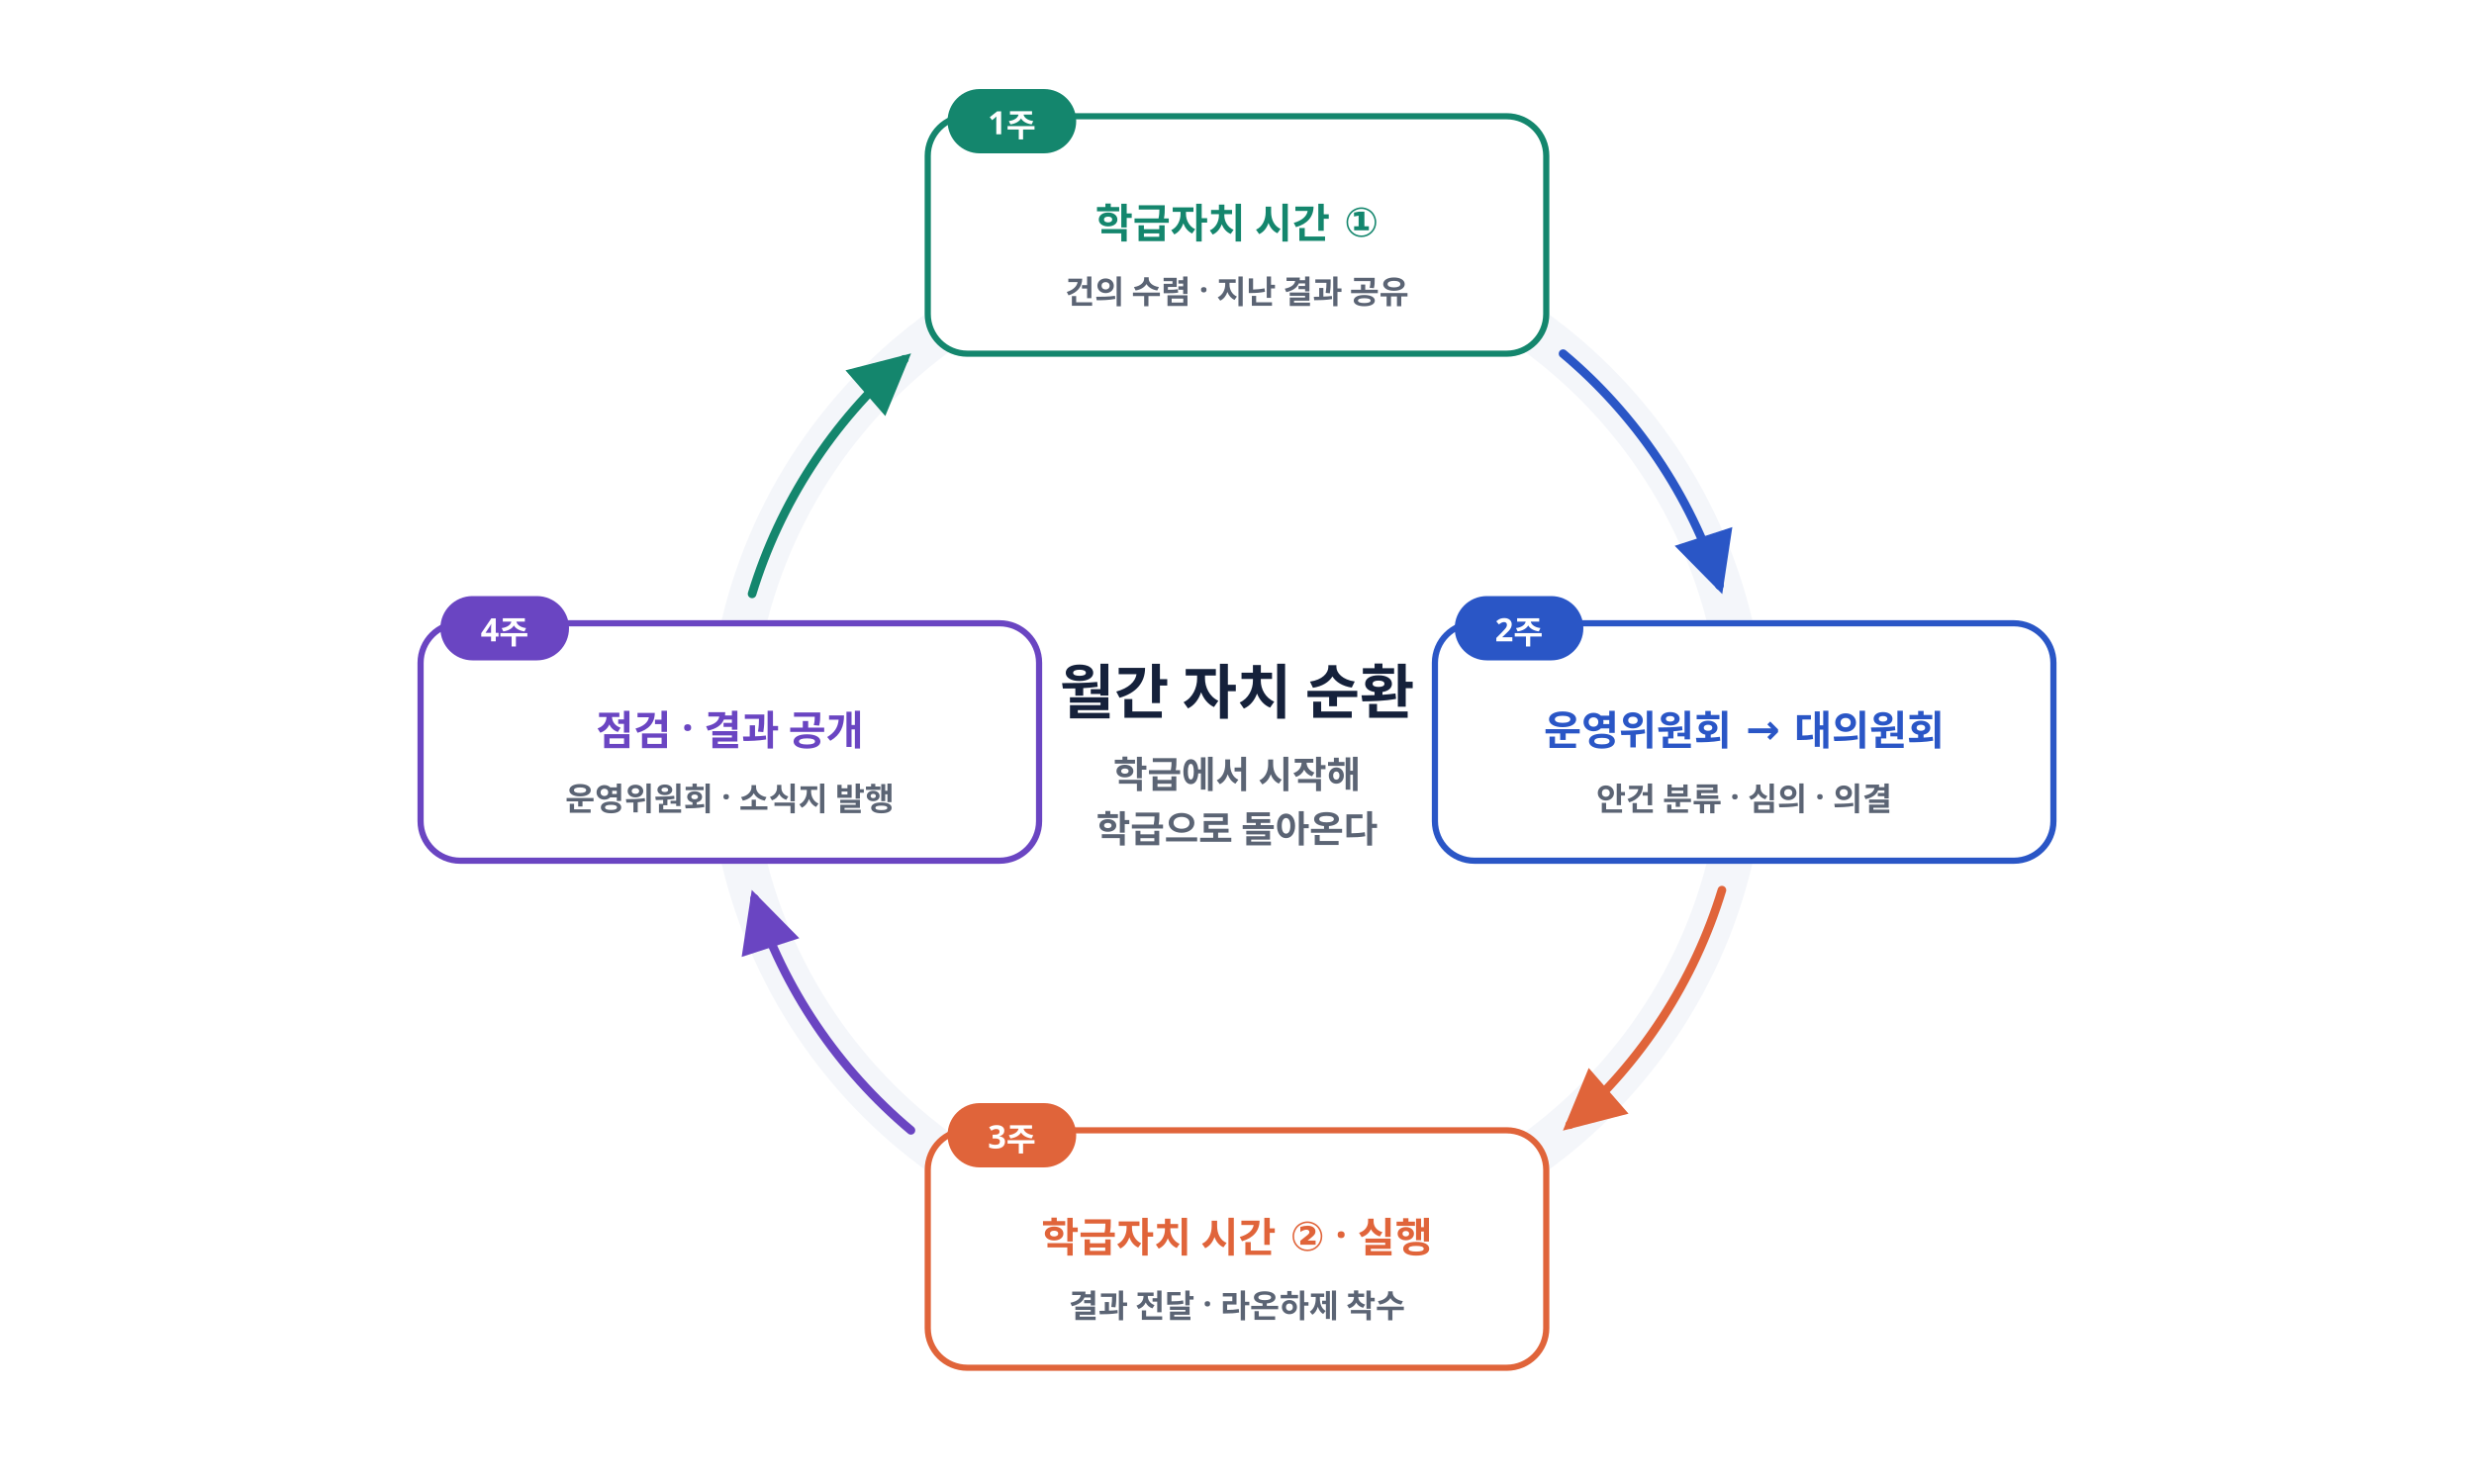
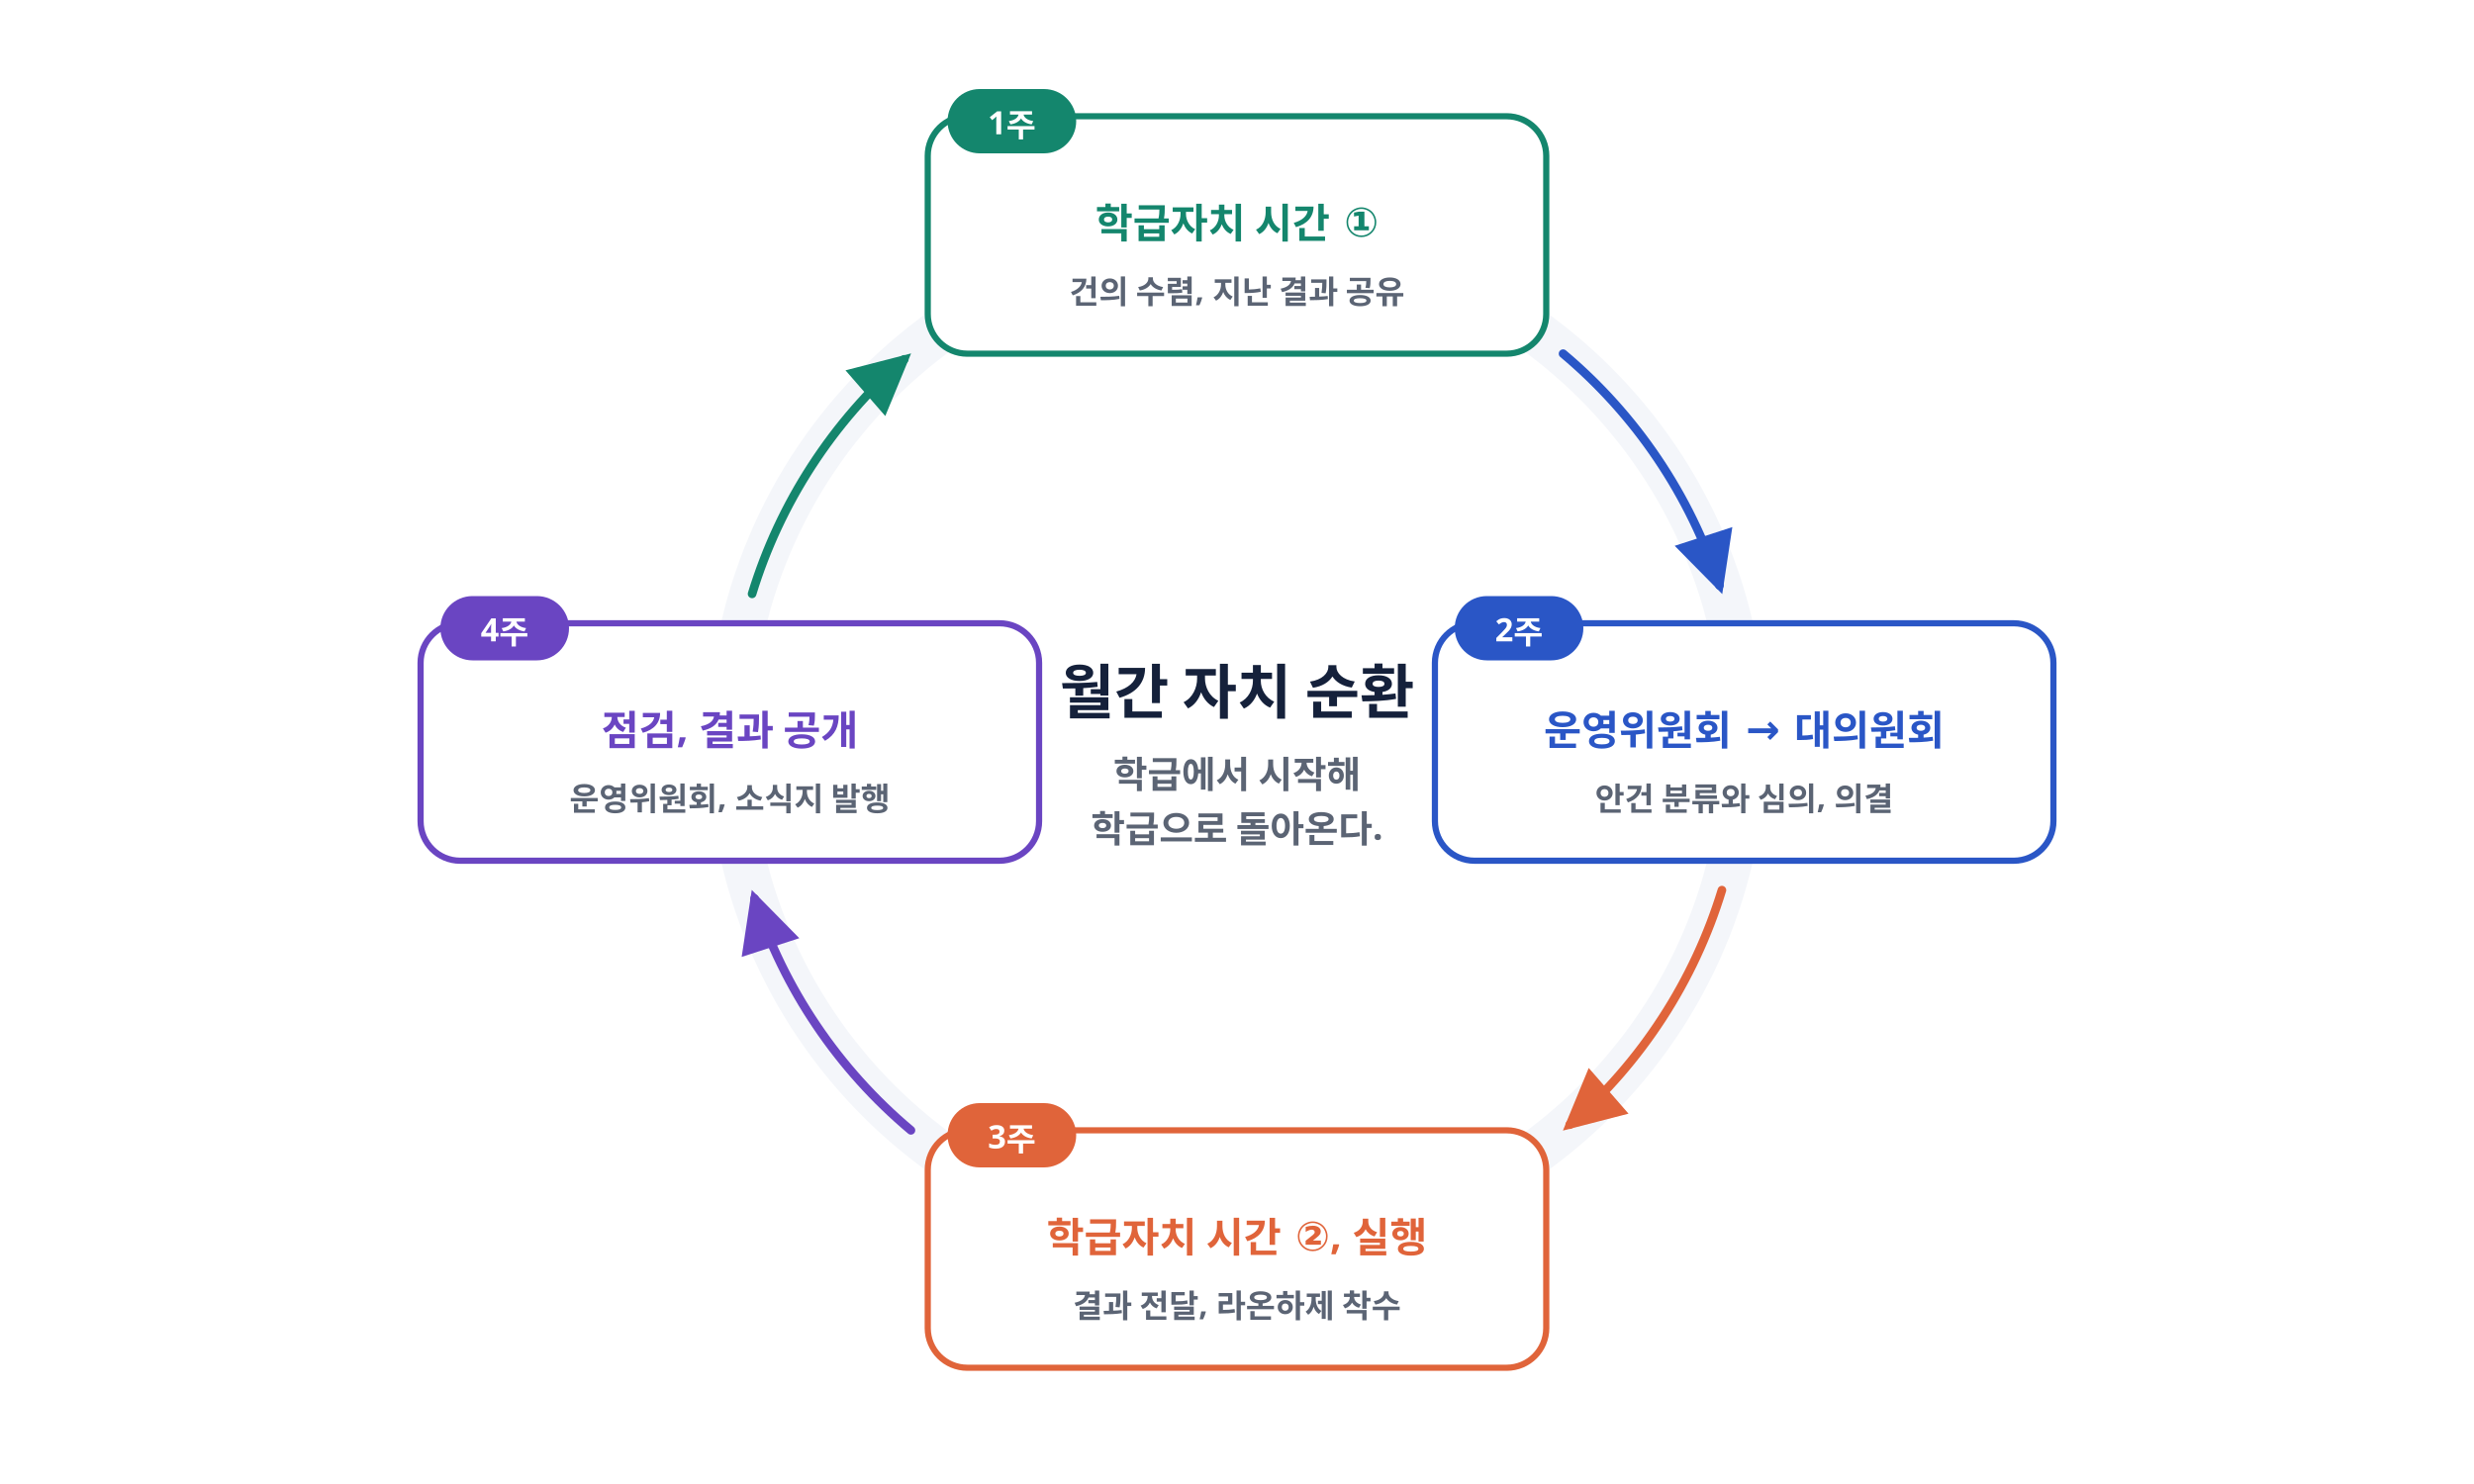
<svg xmlns="http://www.w3.org/2000/svg" viewBox="0 0 1000 600" width="1000" height="600" font-family="Pretendard, 'Pretendard Variable', 'Apple SD Gothic Neo', 'Malgun Gothic', sans-serif" role="img" aria-label="월간 자치 4주 사이클">
  <defs>
    <marker id="ah-muted" viewBox="0 0 10 10" refX="8.5" refY="5" markerWidth="7" markerHeight="7" orient="auto-start-reverse">
      <path d="M0,0 L10,5 L0,10 z" fill="#5B6474" />
    </marker>
    <marker id="ah-del" viewBox="0 0 10 10" refX="8.5" refY="5" markerWidth="7" markerHeight="7" orient="auto-start-reverse">
      <path d="M0,0 L10,5 L0,10 z" fill="#2A56C6" />
    </marker>
    <marker id="ah-raon" viewBox="0 0 10 10" refX="8.5" refY="5" markerWidth="7" markerHeight="7" orient="auto-start-reverse">
      <path d="M0,0 L10,5 L0,10 z" fill="#E0643A" />
    </marker>
    <marker id="ah-lead" viewBox="0 0 10 10" refX="8.5" refY="5" markerWidth="7" markerHeight="7" orient="auto-start-reverse">
      <path d="M0,0 L10,5 L0,10 z" fill="#6A45C2" />
    </marker>
    <marker id="ah-ink" viewBox="0 0 10 10" refX="8.5" refY="5" markerWidth="7" markerHeight="7" orient="auto-start-reverse">
      <path d="M0,0 L10,5 L0,10 z" fill="#15213B" />
    </marker>
    <marker id="ah-ok" viewBox="0 0 10 10" refX="8.5" refY="5" markerWidth="7" markerHeight="7" orient="auto-start-reverse">
      <path d="M0,0 L10,5 L0,10 z" fill="#14866D" />
    </marker>
    <marker id="ah-gold" viewBox="0 0 10 10" refX="8.5" refY="5" markerWidth="7" markerHeight="7" orient="auto-start-reverse">
      <path d="M0,0 L10,5 L0,10 z" fill="#C4A26A" />
    </marker>
  </defs>
  <rect width="1000" height="600" fill="#fff" />
  <circle cx="500" cy="300" r="205" fill="none" stroke="#F4F6FA" stroke-width="18" />
  <path d="M631.8,143.0 A205,205 0 0,1 695.0,236.7" stroke="#2A56C6" stroke-width="3.5" fill="none" stroke-linecap="round" stroke-linejoin="round" marker-end="url(#ah-del)" />
  <path d="M696.0,359.9 A205,205 0 0,1 634.5,454.7" stroke="#E0643A" stroke-width="3.5" fill="none" stroke-linecap="round" stroke-linejoin="round" marker-end="url(#ah-raon)" />
  <path d="M368.2,457.0 A205,205 0 0,1 305.0,363.3" stroke="#6A45C2" stroke-width="3.5" fill="none" stroke-linecap="round" stroke-linejoin="round" marker-end="url(#ah-lead)" />
  <path d="M304.0,240.1 A205,205 0 0,1 365.5,145.3" stroke="#14866D" stroke-width="3.5" fill="none" stroke-linecap="round" stroke-linejoin="round" marker-end="url(#ah-ok)" />
  <rect x="375.0" y="47.0" width="250" height="96" rx="16" fill="#fff" stroke="#14866D" stroke-width="2.5" />
  <rect x="383.0" y="36.0" width="52" height="26" rx="13.0" fill="#14866D" stroke="none" stroke-width="1.5" />
  <text x="409.0" y="49.0" font-size="13" font-weight="700" fill="#fff" text-anchor="middle" dominant-baseline="central">1주</text>
  <text x="500.0" y="89.0" font-size="16.5" font-weight="800" fill="#14866D" text-anchor="middle" dominant-baseline="central">학급자치 시간 ①</text>
-   <text x="500.0" y="117.0" font-size="13" font-weight="600" fill="#5B6474" text-anchor="middle" dominant-baseline="central">건의 수렴 · 지난 결과 공유</text>
+   <text x="500.0" y="117.0" font-size="13" font-weight="600" fill="#5B6474" text-anchor="middle" dominant-baseline="central">건의 수렴, 지난 결과 공유</text>
  <rect x="580.0" y="252.0" width="250" height="96" rx="16" fill="#fff" stroke="#2A56C6" stroke-width="2.5" />
  <rect x="588.0" y="241.0" width="52" height="26" rx="13.0" fill="#2A56C6" stroke="none" stroke-width="1.5" />
  <text x="614.0" y="254.0" font-size="13" font-weight="700" fill="#fff" text-anchor="middle" dominant-baseline="central">2주</text>
  <text x="705.0" y="294.0" font-size="16.5" font-weight="800" fill="#2A56C6" text-anchor="middle" dominant-baseline="central">운영위원회 → 대의원회</text>
-   <text x="705.0" y="322.0" font-size="13" font-weight="600" fill="#5B6474" text-anchor="middle" dominant-baseline="central">안건 분류 · 심의 · 의결</text>
+   <text x="705.0" y="322.0" font-size="13" font-weight="600" fill="#5B6474" text-anchor="middle" dominant-baseline="central">안건 분류와 심의, 의결</text>
  <rect x="375.0" y="457.0" width="250" height="96" rx="16" fill="#fff" stroke="#E0643A" stroke-width="2.5" />
  <rect x="383.0" y="446.0" width="52" height="26" rx="13.0" fill="#E0643A" stroke="none" stroke-width="1.5" />
  <text x="409.0" y="459.0" font-size="13" font-weight="700" fill="#fff" text-anchor="middle" dominant-baseline="central">3주</text>
-   <text x="500.0" y="499.0" font-size="16.5" font-weight="800" fill="#E0643A" text-anchor="middle" dominant-baseline="central">학급자치 시간 ② · 실행</text>
-   <text x="500.0" y="527.0" font-size="13" font-weight="600" fill="#5B6474" text-anchor="middle" dominant-baseline="central">결과 전달 · 라온하제 착수</text>
+   <text x="500.0" y="499.0" font-size="16.5" font-weight="800" fill="#E0643A" text-anchor="middle" dominant-baseline="central">학급자치 시간 ②, 실행</text>
+   <text x="500.0" y="527.0" font-size="13" font-weight="600" fill="#5B6474" text-anchor="middle" dominant-baseline="central">결과 전달, 라온하제 착수</text>
  <rect x="170.0" y="252.0" width="250" height="96" rx="16" fill="#fff" stroke="#6A45C2" stroke-width="2.5" />
  <rect x="178.0" y="241.0" width="52" height="26" rx="13.0" fill="#6A45C2" stroke="none" stroke-width="1.5" />
  <text x="204.0" y="254.0" font-size="13" font-weight="700" fill="#fff" text-anchor="middle" dominant-baseline="central">4주</text>
-   <text x="295.0" y="294.0" font-size="16.5" font-weight="800" fill="#6A45C2" text-anchor="middle" dominant-baseline="central">점검 · 결과 공개</text>
-   <text x="295.0" y="322.0" font-size="13" font-weight="600" fill="#5B6474" text-anchor="middle" dominant-baseline="central">운영위원회 · 소식지 발행</text>
+   <text x="295.0" y="294.0" font-size="16.5" font-weight="800" fill="#6A45C2" text-anchor="middle" dominant-baseline="central">점검, 결과 공개</text>
+   <text x="295.0" y="322.0" font-size="13" font-weight="600" fill="#5B6474" text-anchor="middle" dominant-baseline="central">운영위원회, 소식지 발행</text>
  <text x="500" y="278" font-size="24" font-weight="800" fill="#15213B" text-anchor="middle" dominant-baseline="central">월간 자치 순환</text>
  <text x="500" y="312" font-size="15" font-weight="600" fill="#5B6474" text-anchor="middle" dominant-baseline="central">학급에서 시작해</text>
-   <text x="500" y="334" font-size="15" font-weight="600" fill="#5B6474" text-anchor="middle" dominant-baseline="central">학급으로 돌아온다</text>
+   <text x="500" y="334" font-size="15" font-weight="600" fill="#5B6474" text-anchor="middle" dominant-baseline="central">학급으로 돌아온다.</text>
</svg>
